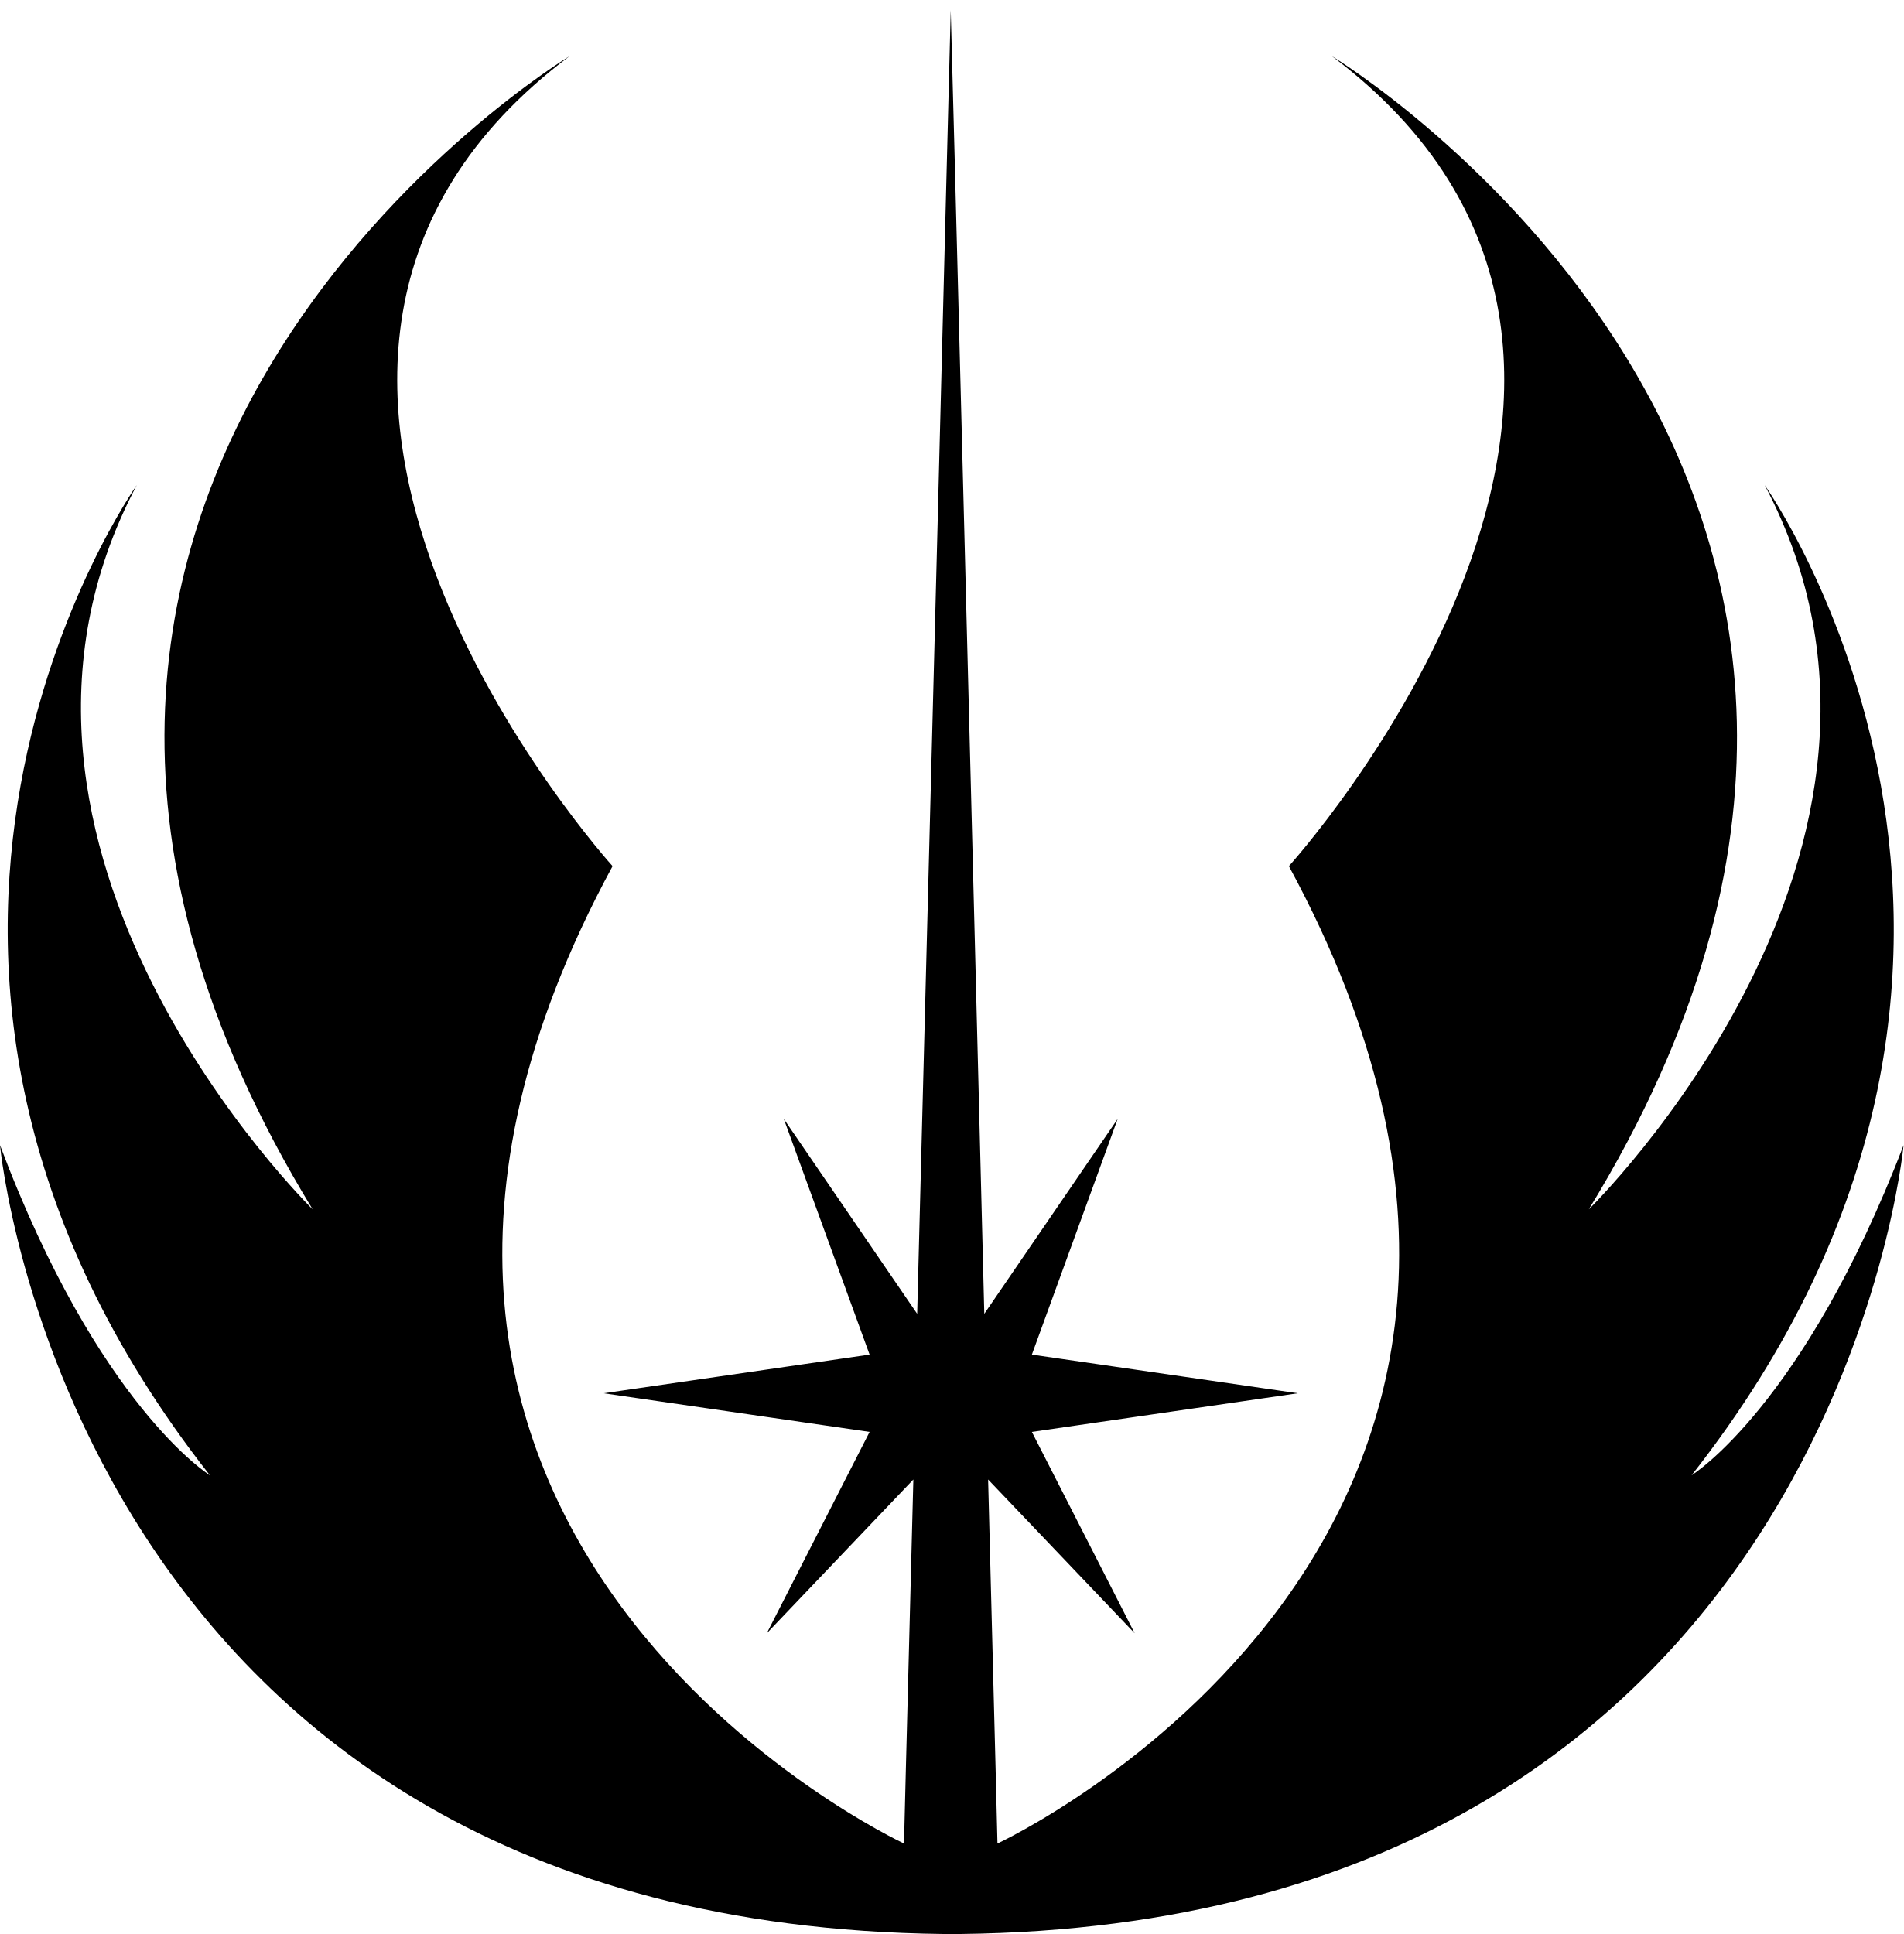
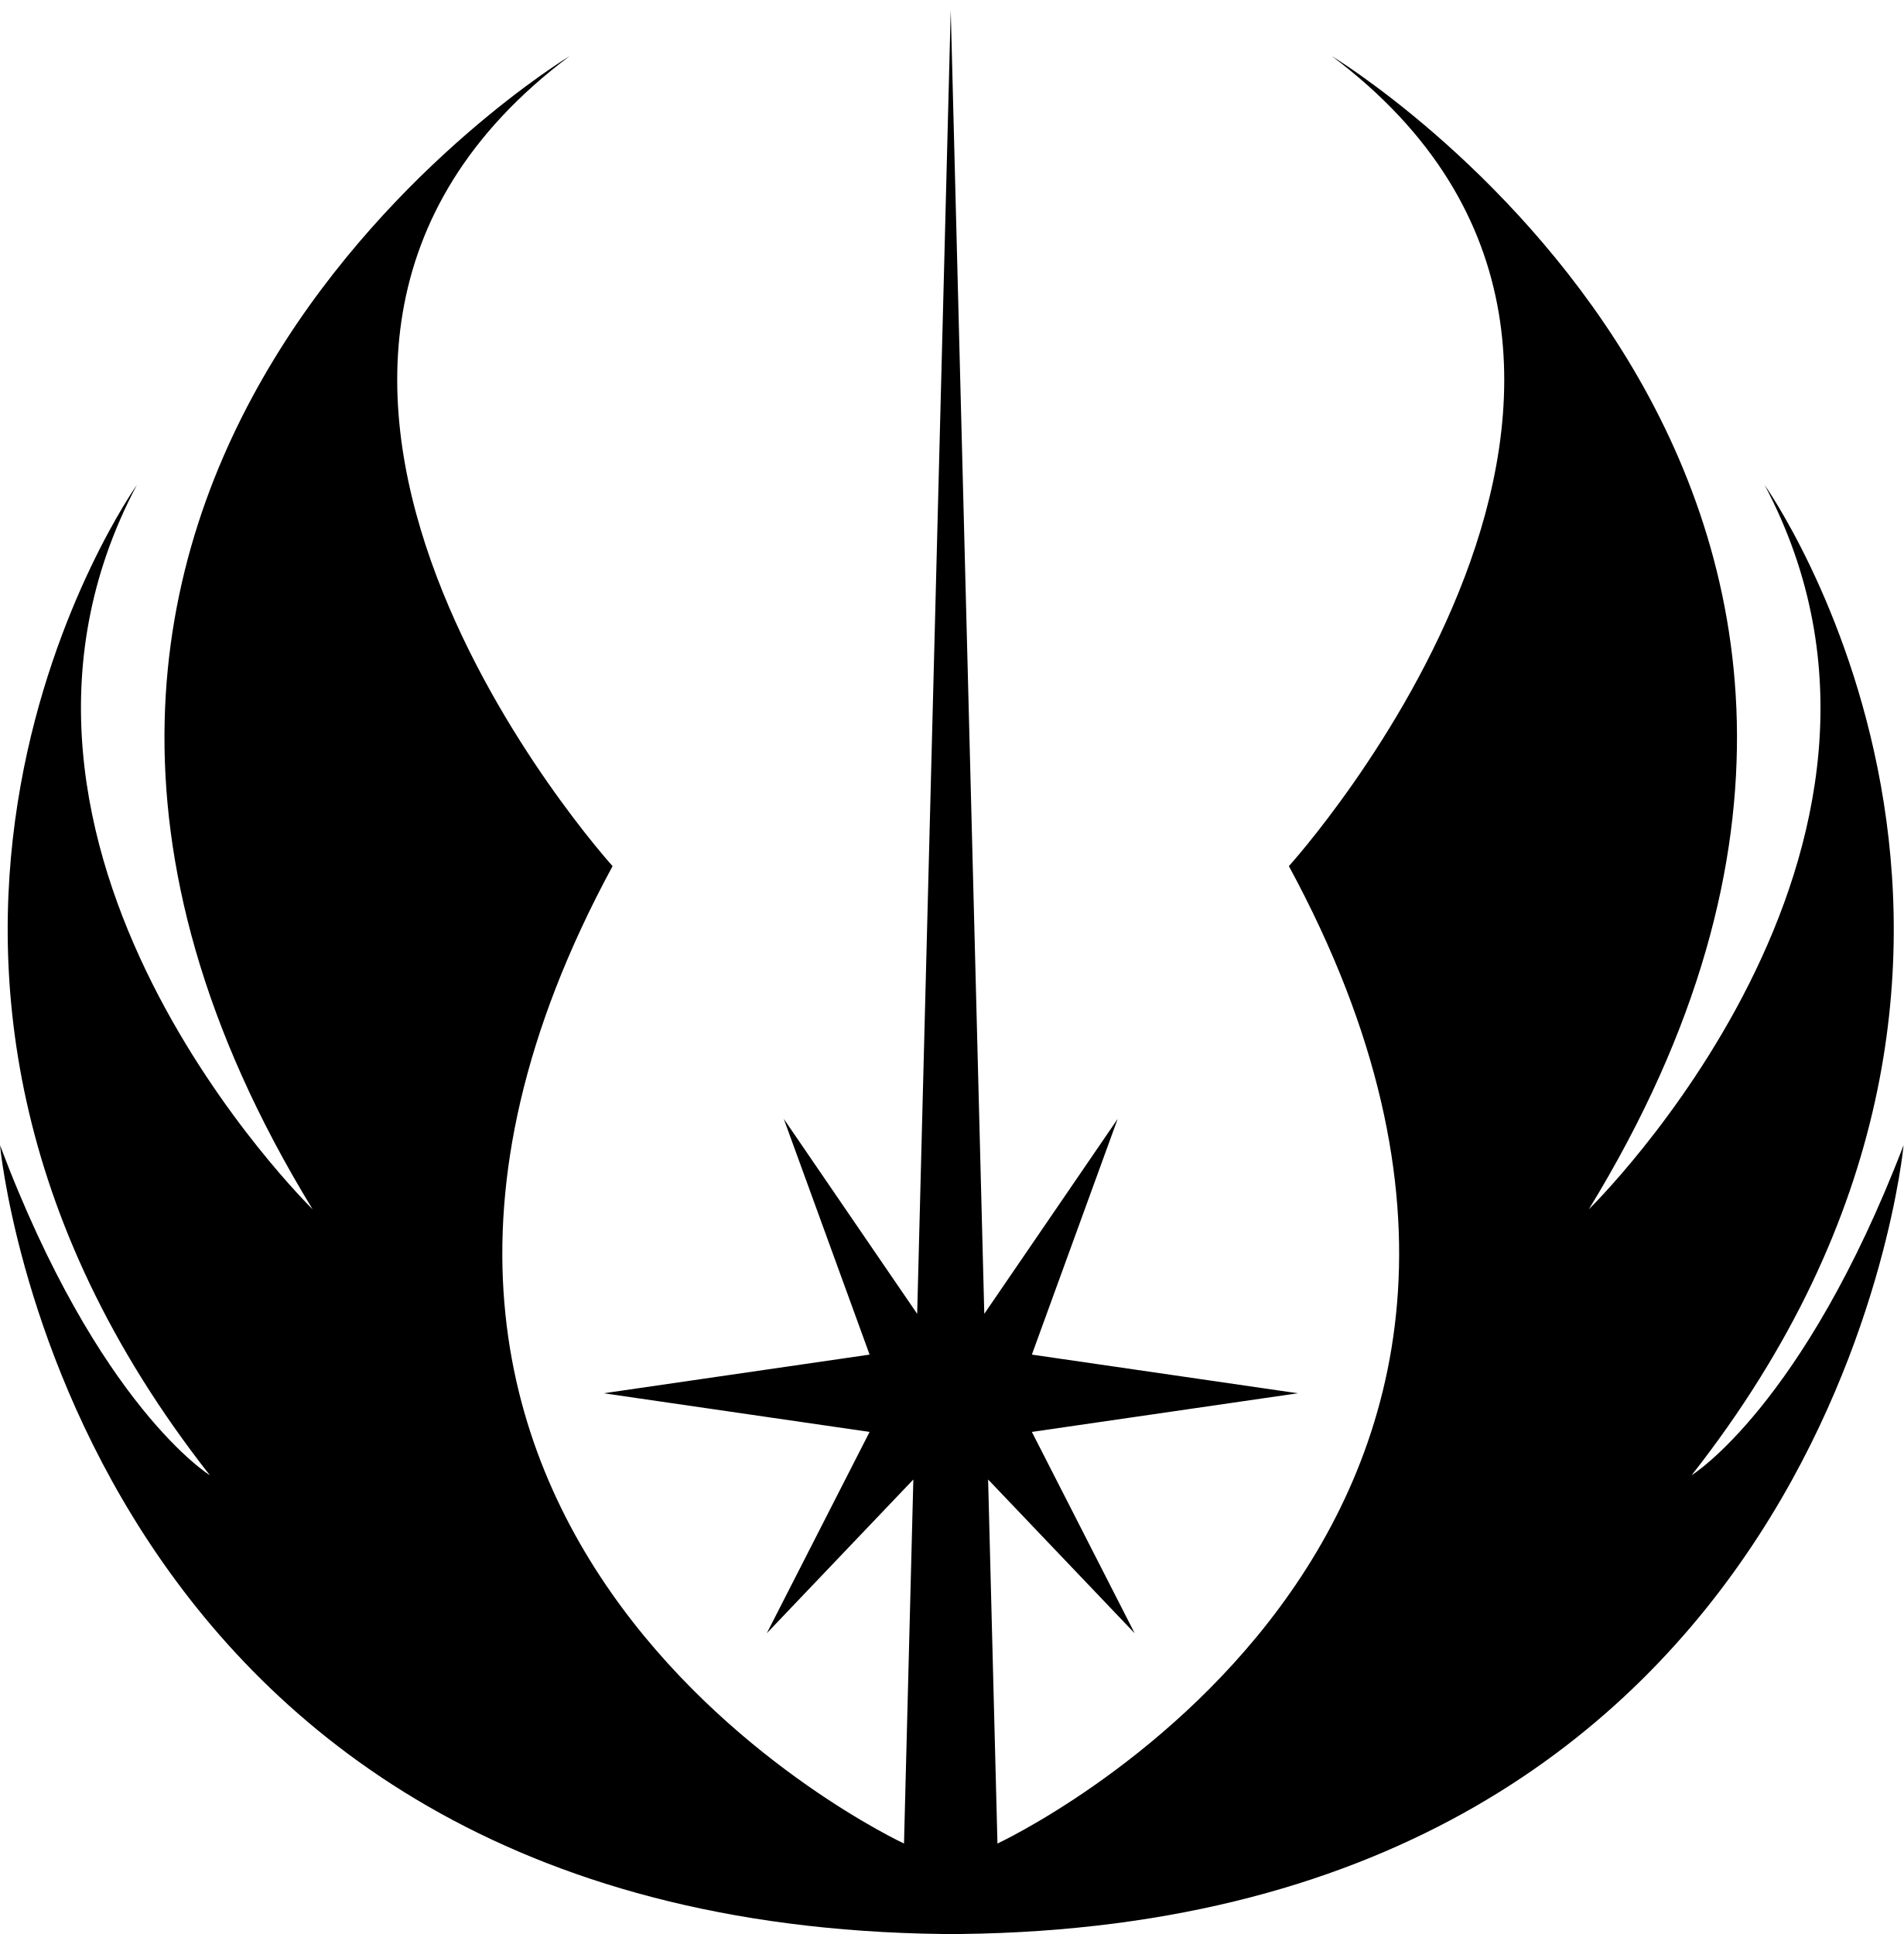
- <svg xmlns="http://www.w3.org/2000/svg" width="448.1" height="455.3" version="1.1" viewBox="0 0 448.1 455.3">
-   <path d="m398.2 347.3c95.9-122.1 17.2-233.1 17.2-233.1 45.4 85.8-41.4 170.5-41.4 170.5 105-171.5-60.5-271.5-60.5-271.5 96.9 72.7-10.1 190.7-10.1 190.7 85.8 158.4-68.6 230.1-68.6 230.1s-0.4-16.9-2.2-85.7c4.3 4.5 34.5 36.2 34.5 36.2l-24.2-47.4 62.6-9.1-62.6-9.1 20.2-55.5-31.4 45.9c-2.2-87.7-7.8-305.1-7.9-306.9v-2.4 1-1 2.4c0 1-5.6 219-7.9 306.9l-31.4-45.9 20.2 55.5-62.6 9.1 62.6 9.1-24.2 47.4 34.5-36.2c-1.8 68.8-2.2 85.7-2.2 85.7s-154.4-71.7-68.6-230.1c0 0-107-118.1-10.1-190.7 0 0-165.5 99.9-60.5 271.5 0 0-86.8-84.8-41.4-170.5 0 0-78.7 111 17.2 233.1 0 0-26.2-16.1-49.4-77.7 0 0 16.9 183.3 222 185.7h4.1c205-2.4 222-185.7 222-185.7-23.6 61.5-49.9 77.7-49.9 77.7z" />
+ <svg xmlns="http://www.w3.org/2000/svg" width="448.1" height="455.3">
+   <path d="M398.2 347.3c95.9-122.1 17.2-233.1 17.2-233.1C460.8 200 374 284.7 374 284.7c105-171.5-60.5-271.5-60.5-271.5 96.9 72.7-10.1 190.7-10.1 190.7C389.2 362.3 234.8 434 234.8 434l-2.2-85.7 34.5 36.2-24.2-47.4 62.6-9.1-62.6-9.1 20.2-55.5-31.4 45.9-7.9-306.9V0v1-1 2.4l-7.9 306.9-31.4-45.9 20.2 55.5-62.6 9.1 62.6 9.1-24.2 47.4 34.5-36.2-2.2 85.7s-154.4-71.7-68.6-230.1c0 0-107-118.1-10.1-190.7 0 0-165.5 99.9-60.5 271.5 0 0-86.8-84.8-41.4-170.5 0 0-78.7 111 17.2 233.1 0 0-26.2-16.1-49.4-77.7 0 0 16.9 183.3 222 185.7h4.1c205-2.4 222-185.7 222-185.7-23.6 61.5-49.9 77.7-49.9 77.7z" />
</svg>
